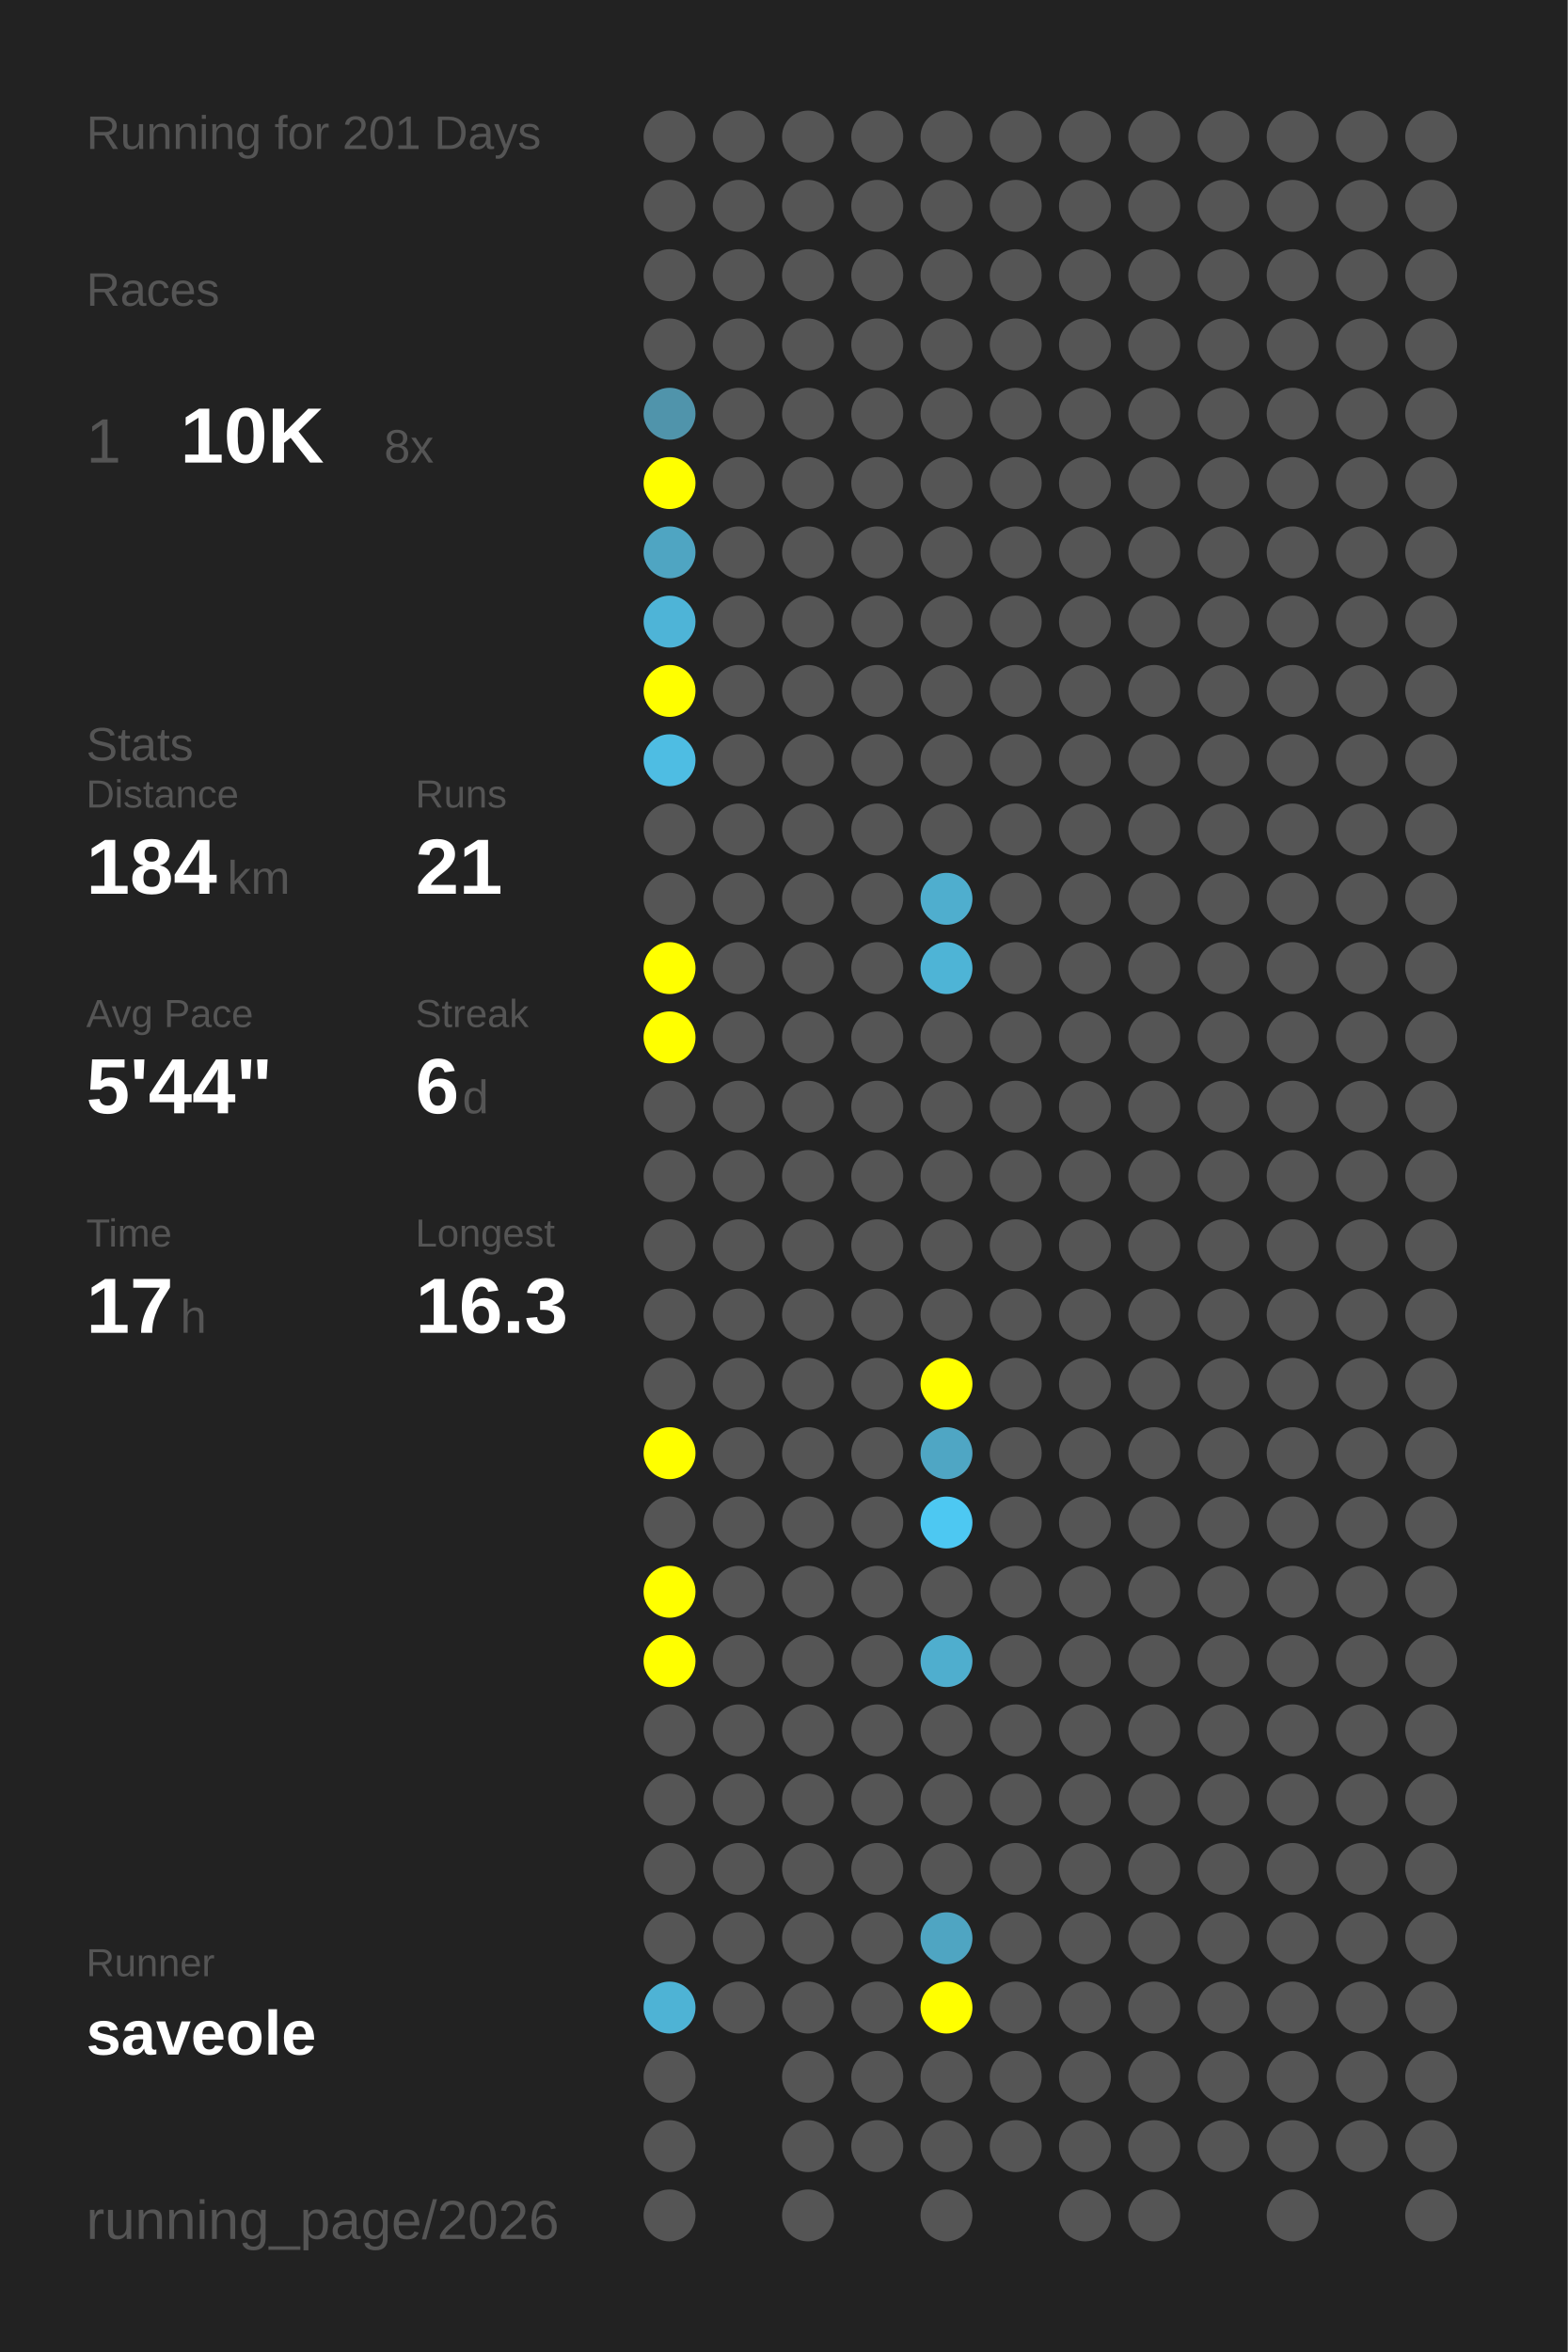
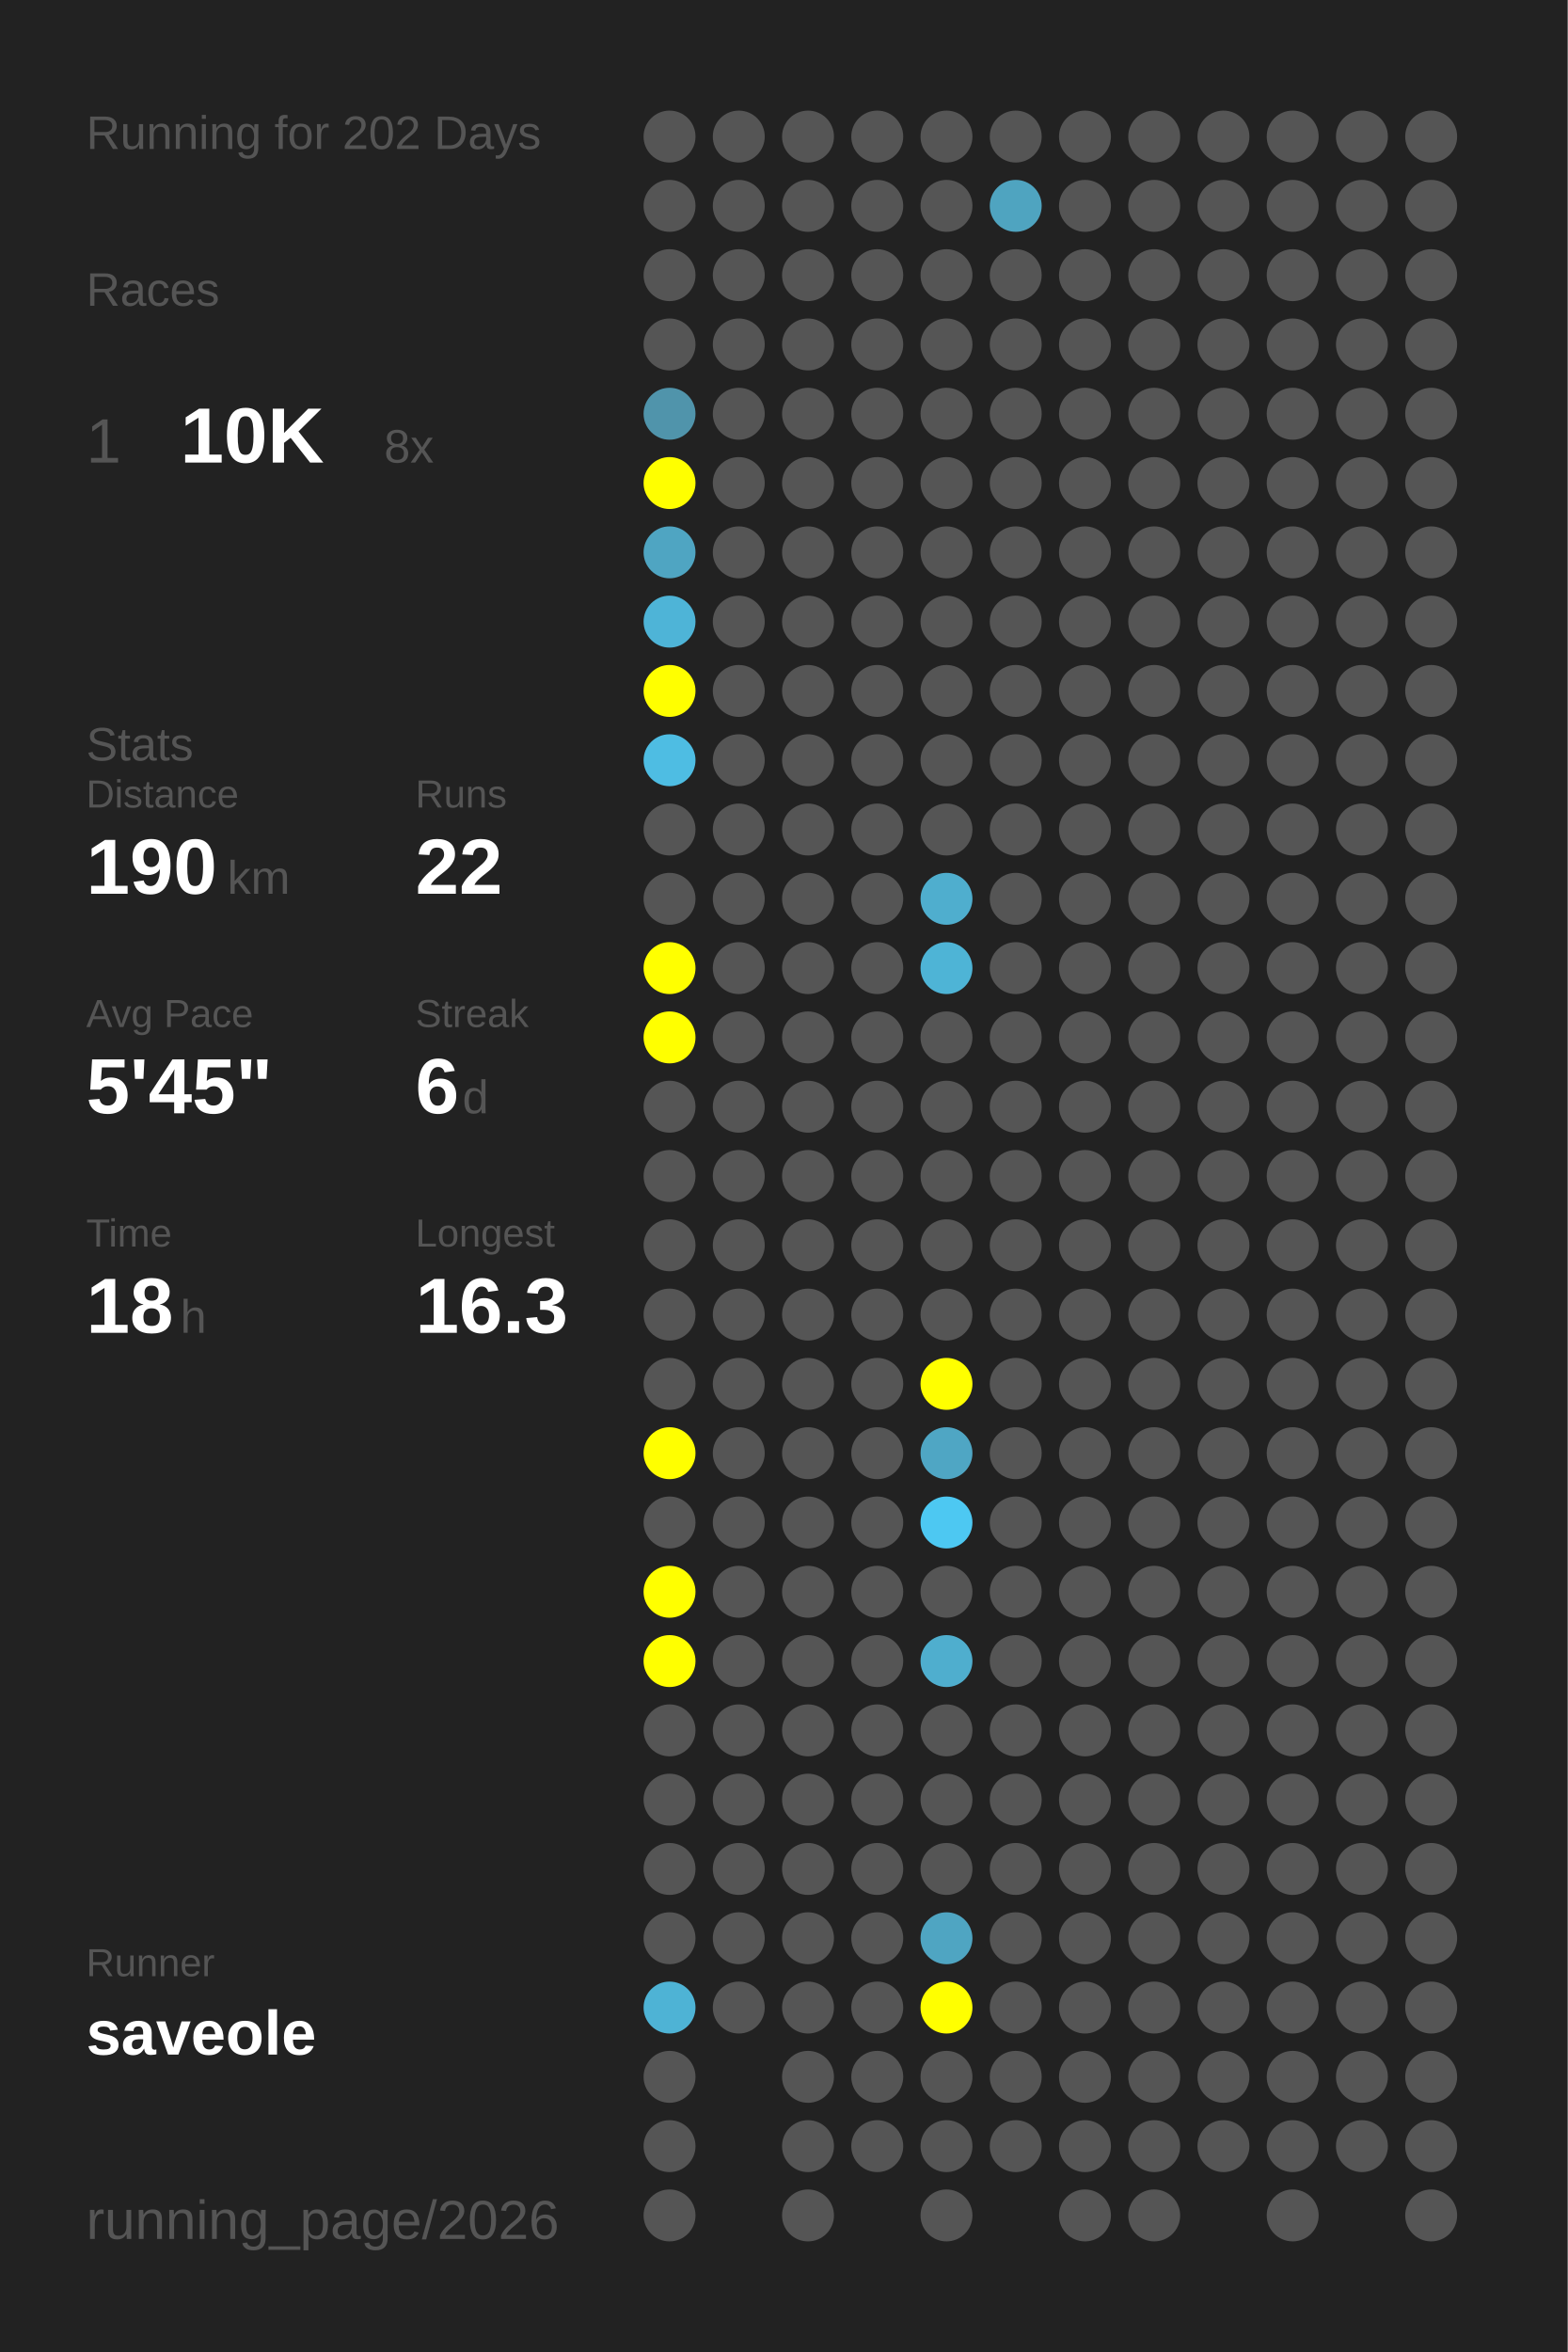
<svg xmlns="http://www.w3.org/2000/svg" baseProfile="full" height="300mm" version="1.1" viewBox="0,0,200,300" width="200mm">
  <defs />
  <rect fill="#222222" height="300" width="200" x="0" y="0" />
-   <text fill="#555555" style="font-size:6px; font-family:Arial;" x="11" y="19">Running for 201 Days</text>
+   <text fill="#555555" style="font-size:6px; font-family:Arial;" x="11" y="19">Running for 202 Days</text>
  <text fill="#555555" style="font-size:6px; font-family:Arial;" x="11" y="39">Races</text>
  <text fill="#555555" style="font-size:8px; font-family:Arial;" x="11" y="59">1</text>
  <text fill="#FFFFFF" style="font-size:10px; font-family:Arial; font-weight:bold;" x="23" y="59">10K</text>
  <text fill="#555555" style="font-size:6px; font-family:Arial;" x="49" y="59">8x</text>
  <text fill="#555555" style="font-size:6px; font-family:Arial;" x="11" y="97">Stats</text>
  <text fill="#555555" style="font-size:5px; font-family:Arial;" x="11" y="103">Distance</text>
-   <text fill="#FFFFFF" style="font-size:10px; font-family:Arial; font-weight:bold;" x="11" y="114">184</text>
+   <text fill="#FFFFFF" style="font-size:10px; font-family:Arial; font-weight:bold;" x="11" y="114">190</text>
  <text fill="#555555" style="font-size:6px; font-family:Arial;" x="29" y="114">km</text>
  <text fill="#555555" style="font-size:5px; font-family:Arial;" x="53" y="103">Runs</text>
-   <text fill="#FFFFFF" style="font-size:10px; font-family:Arial; font-weight:bold;" x="53" y="114">21</text>
+   <text fill="#FFFFFF" style="font-size:10px; font-family:Arial; font-weight:bold;" x="53" y="114">22</text>
  <text fill="#555555" style="font-size:5px; font-family:Arial;" x="11" y="131">Avg Pace</text>
-   <text fill="#FFFFFF" style="font-size:10px; font-family:Arial; font-weight:bold;" x="11" y="142">5'44"</text>
+   <text fill="#FFFFFF" style="font-size:10px; font-family:Arial; font-weight:bold;" x="11" y="142">5'45"</text>
  <text fill="#555555" style="font-size:5px; font-family:Arial;" x="53" y="131">Streak</text>
  <text fill="#FFFFFF" style="font-size:10px; font-family:Arial; font-weight:bold;" x="53" y="142">6</text>
  <text fill="#555555" style="font-size:6px; font-family:Arial;" x="59" y="142">d</text>
  <text fill="#555555" style="font-size:5px; font-family:Arial;" x="11" y="159">Time</text>
-   <text fill="#FFFFFF" style="font-size:10px; font-family:Arial; font-weight:bold;" x="11" y="170">17</text>
+   <text fill="#FFFFFF" style="font-size:10px; font-family:Arial; font-weight:bold;" x="11" y="170">18</text>
  <text fill="#555555" style="font-size:6px; font-family:Arial;" x="23" y="170">h</text>
  <text fill="#555555" style="font-size:5px; font-family:Arial;" x="53" y="159">Longest</text>
  <text fill="#FFFFFF" style="font-size:10px; font-family:Arial; font-weight:bold;" x="53" y="170">16.3</text>
  <text fill="#555555" style="font-size:5px; font-family:Arial;" x="11" y="252.065">Runner</text>
  <text fill="#FFFFFF" style="font-size:8px; font-family:Arial; font-weight:bold;" x="11" y="262.065">saveole</text>
  <text fill="#555555" style="font-size:7px; font-family:Arial;" x="11" y="285.581">running_page/2026</text>
  <circle cx="85.417" cy="17.419" fill="#555555" r="3.312" />
  <circle cx="85.417" cy="26.258" fill="#555555" r="3.312" />
  <circle cx="85.417" cy="35.097" fill="#555555" r="3.312" />
  <circle cx="85.417" cy="43.935" fill="#555555" r="3.312" />
  <circle cx="85.417" cy="52.774" fill="#5094ab" r="3.312" />
  <circle cx="85.417" cy="61.613" fill="#FFFF00" r="3.312" />
  <circle cx="85.417" cy="70.452" fill="#4fa5c2" r="3.312" />
  <circle cx="85.417" cy="79.29" fill="#4eb4d7" r="3.312" />
  <circle cx="85.417" cy="88.129" fill="#FFFF00" r="3.312" />
  <circle cx="85.417" cy="96.968" fill="#4ebde3" r="3.312" />
  <circle cx="85.417" cy="105.806" fill="#555555" r="3.312" />
  <circle cx="85.417" cy="114.645" fill="#555555" r="3.312" />
  <circle cx="85.417" cy="123.484" fill="#FFFF00" r="3.312" />
  <circle cx="85.417" cy="132.323" fill="#FFFF00" r="3.312" />
  <circle cx="85.417" cy="141.161" fill="#555555" r="3.312" />
  <circle cx="85.417" cy="150" fill="#555555" r="3.312" />
  <circle cx="85.417" cy="158.839" fill="#555555" r="3.312" />
  <circle cx="85.417" cy="167.677" fill="#555555" r="3.312" />
  <circle cx="85.417" cy="176.516" fill="#555555" r="3.312" />
  <circle cx="85.417" cy="185.355" fill="#FFFF00" r="3.312" />
  <circle cx="85.417" cy="194.194" fill="#555555" r="3.312" />
  <circle cx="85.417" cy="203.032" fill="#FFFF00" r="3.312" />
  <circle cx="85.417" cy="211.871" fill="#FFFF00" r="3.312" />
  <circle cx="85.417" cy="220.71" fill="#555555" r="3.312" />
  <circle cx="85.417" cy="229.548" fill="#555555" r="3.312" />
  <circle cx="85.417" cy="238.387" fill="#555555" r="3.312" />
  <circle cx="85.417" cy="247.226" fill="#555555" r="3.312" />
  <circle cx="85.417" cy="256.065" fill="#4eb3d5" r="3.312" />
  <circle cx="85.417" cy="264.903" fill="#555555" r="3.312" />
  <circle cx="85.417" cy="273.742" fill="#555555" r="3.312" />
  <circle cx="85.417" cy="282.581" fill="#555555" r="3.312" />
  <circle cx="94.25" cy="17.419" fill="#555555" r="3.312" />
  <circle cx="94.25" cy="26.258" fill="#555555" r="3.312" />
  <circle cx="94.25" cy="35.097" fill="#555555" r="3.312" />
  <circle cx="94.25" cy="43.935" fill="#555555" r="3.312" />
  <circle cx="94.25" cy="52.774" fill="#555555" r="3.312" />
  <circle cx="94.25" cy="61.613" fill="#555555" r="3.312" />
  <circle cx="94.25" cy="70.452" fill="#555555" r="3.312" />
  <circle cx="94.25" cy="79.29" fill="#555555" r="3.312" />
  <circle cx="94.25" cy="88.129" fill="#555555" r="3.312" />
  <circle cx="94.25" cy="96.968" fill="#555555" r="3.312" />
  <circle cx="94.25" cy="105.806" fill="#555555" r="3.312" />
  <circle cx="94.25" cy="114.645" fill="#555555" r="3.312" />
  <circle cx="94.25" cy="123.484" fill="#555555" r="3.312" />
  <circle cx="94.25" cy="132.323" fill="#555555" r="3.312" />
  <circle cx="94.25" cy="141.161" fill="#555555" r="3.312" />
  <circle cx="94.25" cy="150" fill="#555555" r="3.312" />
  <circle cx="94.25" cy="158.839" fill="#555555" r="3.312" />
  <circle cx="94.25" cy="167.677" fill="#555555" r="3.312" />
  <circle cx="94.25" cy="176.516" fill="#555555" r="3.312" />
  <circle cx="94.25" cy="185.355" fill="#555555" r="3.312" />
  <circle cx="94.25" cy="194.194" fill="#555555" r="3.312" />
  <circle cx="94.25" cy="203.032" fill="#555555" r="3.312" />
  <circle cx="94.25" cy="211.871" fill="#555555" r="3.312" />
  <circle cx="94.25" cy="220.71" fill="#555555" r="3.312" />
  <circle cx="94.25" cy="229.548" fill="#555555" r="3.312" />
  <circle cx="94.25" cy="238.387" fill="#555555" r="3.312" />
  <circle cx="94.25" cy="247.226" fill="#555555" r="3.312" />
  <circle cx="94.25" cy="256.065" fill="#555555" r="3.312" />
  <circle cx="103.083" cy="17.419" fill="#555555" r="3.312" />
  <circle cx="103.083" cy="26.258" fill="#555555" r="3.312" />
  <circle cx="103.083" cy="35.097" fill="#555555" r="3.312" />
  <circle cx="103.083" cy="43.935" fill="#555555" r="3.312" />
  <circle cx="103.083" cy="52.774" fill="#555555" r="3.312" />
  <circle cx="103.083" cy="61.613" fill="#555555" r="3.312" />
  <circle cx="103.083" cy="70.452" fill="#555555" r="3.312" />
  <circle cx="103.083" cy="79.29" fill="#555555" r="3.312" />
  <circle cx="103.083" cy="88.129" fill="#555555" r="3.312" />
  <circle cx="103.083" cy="96.968" fill="#555555" r="3.312" />
  <circle cx="103.083" cy="105.806" fill="#555555" r="3.312" />
  <circle cx="103.083" cy="114.645" fill="#555555" r="3.312" />
  <circle cx="103.083" cy="123.484" fill="#555555" r="3.312" />
  <circle cx="103.083" cy="132.323" fill="#555555" r="3.312" />
  <circle cx="103.083" cy="141.161" fill="#555555" r="3.312" />
  <circle cx="103.083" cy="150" fill="#555555" r="3.312" />
  <circle cx="103.083" cy="158.839" fill="#555555" r="3.312" />
  <circle cx="103.083" cy="167.677" fill="#555555" r="3.312" />
  <circle cx="103.083" cy="176.516" fill="#555555" r="3.312" />
  <circle cx="103.083" cy="185.355" fill="#555555" r="3.312" />
  <circle cx="103.083" cy="194.194" fill="#555555" r="3.312" />
  <circle cx="103.083" cy="203.032" fill="#555555" r="3.312" />
  <circle cx="103.083" cy="211.871" fill="#555555" r="3.312" />
  <circle cx="103.083" cy="220.71" fill="#555555" r="3.312" />
  <circle cx="103.083" cy="229.548" fill="#555555" r="3.312" />
  <circle cx="103.083" cy="238.387" fill="#555555" r="3.312" />
  <circle cx="103.083" cy="247.226" fill="#555555" r="3.312" />
  <circle cx="103.083" cy="256.065" fill="#555555" r="3.312" />
  <circle cx="103.083" cy="264.903" fill="#555555" r="3.312" />
  <circle cx="103.083" cy="273.742" fill="#555555" r="3.312" />
  <circle cx="103.083" cy="282.581" fill="#555555" r="3.312" />
  <circle cx="111.917" cy="17.419" fill="#555555" r="3.312" />
  <circle cx="111.917" cy="26.258" fill="#555555" r="3.312" />
  <circle cx="111.917" cy="35.097" fill="#555555" r="3.312" />
  <circle cx="111.917" cy="43.935" fill="#555555" r="3.312" />
  <circle cx="111.917" cy="52.774" fill="#555555" r="3.312" />
  <circle cx="111.917" cy="61.613" fill="#555555" r="3.312" />
  <circle cx="111.917" cy="70.452" fill="#555555" r="3.312" />
  <circle cx="111.917" cy="79.29" fill="#555555" r="3.312" />
  <circle cx="111.917" cy="88.129" fill="#555555" r="3.312" />
  <circle cx="111.917" cy="96.968" fill="#555555" r="3.312" />
  <circle cx="111.917" cy="105.806" fill="#555555" r="3.312" />
  <circle cx="111.917" cy="114.645" fill="#555555" r="3.312" />
  <circle cx="111.917" cy="123.484" fill="#555555" r="3.312" />
  <circle cx="111.917" cy="132.323" fill="#555555" r="3.312" />
  <circle cx="111.917" cy="141.161" fill="#555555" r="3.312" />
  <circle cx="111.917" cy="150" fill="#555555" r="3.312" />
  <circle cx="111.917" cy="158.839" fill="#555555" r="3.312" />
  <circle cx="111.917" cy="167.677" fill="#555555" r="3.312" />
  <circle cx="111.917" cy="176.516" fill="#555555" r="3.312" />
  <circle cx="111.917" cy="185.355" fill="#555555" r="3.312" />
  <circle cx="111.917" cy="194.194" fill="#555555" r="3.312" />
  <circle cx="111.917" cy="203.032" fill="#555555" r="3.312" />
  <circle cx="111.917" cy="211.871" fill="#555555" r="3.312" />
  <circle cx="111.917" cy="220.71" fill="#555555" r="3.312" />
  <circle cx="111.917" cy="229.548" fill="#555555" r="3.312" />
  <circle cx="111.917" cy="238.387" fill="#555555" r="3.312" />
  <circle cx="111.917" cy="247.226" fill="#555555" r="3.312" />
  <circle cx="111.917" cy="256.065" fill="#555555" r="3.312" />
  <circle cx="111.917" cy="264.903" fill="#555555" r="3.312" />
  <circle cx="111.917" cy="273.742" fill="#555555" r="3.312" />
  <circle cx="120.75" cy="17.419" fill="#555555" r="3.312" />
  <circle cx="120.75" cy="26.258" fill="#555555" r="3.312" />
  <circle cx="120.75" cy="35.097" fill="#555555" r="3.312" />
  <circle cx="120.75" cy="43.935" fill="#555555" r="3.312" />
  <circle cx="120.75" cy="52.774" fill="#555555" r="3.312" />
  <circle cx="120.75" cy="61.613" fill="#555555" r="3.312" />
  <circle cx="120.75" cy="70.452" fill="#555555" r="3.312" />
  <circle cx="120.75" cy="79.29" fill="#555555" r="3.312" />
  <circle cx="120.75" cy="88.129" fill="#555555" r="3.312" />
  <circle cx="120.75" cy="96.968" fill="#555555" r="3.312" />
  <circle cx="120.75" cy="105.806" fill="#555555" r="3.312" />
  <circle cx="120.75" cy="114.645" fill="#4faece" r="3.312" />
  <circle cx="120.75" cy="123.484" fill="#4eb4d6" r="3.312" />
  <circle cx="120.75" cy="132.323" fill="#555555" r="3.312" />
  <circle cx="120.75" cy="141.161" fill="#555555" r="3.312" />
  <circle cx="120.75" cy="150" fill="#555555" r="3.312" />
  <circle cx="120.75" cy="158.839" fill="#555555" r="3.312" />
  <circle cx="120.75" cy="167.677" fill="#555555" r="3.312" />
  <circle cx="120.75" cy="176.516" fill="#FFFF00" r="3.312" />
  <circle cx="120.75" cy="185.355" fill="#4fa6c4" r="3.312" />
  <circle cx="120.75" cy="194.194" fill="#4dc8f2" r="3.312" />
  <circle cx="120.75" cy="203.032" fill="#555555" r="3.312" />
  <circle cx="120.75" cy="211.871" fill="#4faece" r="3.312" />
  <circle cx="120.75" cy="220.71" fill="#555555" r="3.312" />
  <circle cx="120.75" cy="229.548" fill="#555555" r="3.312" />
  <circle cx="120.75" cy="238.387" fill="#555555" r="3.312" />
  <circle cx="120.75" cy="247.226" fill="#4fa5c2" r="3.312" />
  <circle cx="120.75" cy="256.065" fill="#FFFF00" r="3.312" />
  <circle cx="120.75" cy="264.903" fill="#555555" r="3.312" />
  <circle cx="120.75" cy="273.742" fill="#555555" r="3.312" />
  <circle cx="120.75" cy="282.581" fill="#555555" r="3.312" />
  <circle cx="129.583" cy="17.419" fill="#555555" r="3.312" />
-   <circle cx="129.583" cy="26.258" fill="#555555" r="3.312" />
+   <circle cx="129.583" cy="26.258" fill="#4fa4c0" r="3.312" />
  <circle cx="129.583" cy="35.097" fill="#555555" r="3.312" />
  <circle cx="129.583" cy="43.935" fill="#555555" r="3.312" />
  <circle cx="129.583" cy="52.774" fill="#555555" r="3.312" />
  <circle cx="129.583" cy="61.613" fill="#555555" r="3.312" />
  <circle cx="129.583" cy="70.452" fill="#555555" r="3.312" />
  <circle cx="129.583" cy="79.29" fill="#555555" r="3.312" />
  <circle cx="129.583" cy="88.129" fill="#555555" r="3.312" />
  <circle cx="129.583" cy="96.968" fill="#555555" r="3.312" />
  <circle cx="129.583" cy="105.806" fill="#555555" r="3.312" />
  <circle cx="129.583" cy="114.645" fill="#555555" r="3.312" />
  <circle cx="129.583" cy="123.484" fill="#555555" r="3.312" />
  <circle cx="129.583" cy="132.323" fill="#555555" r="3.312" />
  <circle cx="129.583" cy="141.161" fill="#555555" r="3.312" />
  <circle cx="129.583" cy="150" fill="#555555" r="3.312" />
  <circle cx="129.583" cy="158.839" fill="#555555" r="3.312" />
  <circle cx="129.583" cy="167.677" fill="#555555" r="3.312" />
  <circle cx="129.583" cy="176.516" fill="#555555" r="3.312" />
  <circle cx="129.583" cy="185.355" fill="#555555" r="3.312" />
  <circle cx="129.583" cy="194.194" fill="#555555" r="3.312" />
  <circle cx="129.583" cy="203.032" fill="#555555" r="3.312" />
  <circle cx="129.583" cy="211.871" fill="#555555" r="3.312" />
  <circle cx="129.583" cy="220.71" fill="#555555" r="3.312" />
  <circle cx="129.583" cy="229.548" fill="#555555" r="3.312" />
  <circle cx="129.583" cy="238.387" fill="#555555" r="3.312" />
  <circle cx="129.583" cy="247.226" fill="#555555" r="3.312" />
  <circle cx="129.583" cy="256.065" fill="#555555" r="3.312" />
  <circle cx="129.583" cy="264.903" fill="#555555" r="3.312" />
  <circle cx="129.583" cy="273.742" fill="#555555" r="3.312" />
  <circle cx="138.417" cy="17.419" fill="#555555" r="3.312" />
  <circle cx="138.417" cy="26.258" fill="#555555" r="3.312" />
  <circle cx="138.417" cy="35.097" fill="#555555" r="3.312" />
  <circle cx="138.417" cy="43.935" fill="#555555" r="3.312" />
  <circle cx="138.417" cy="52.774" fill="#555555" r="3.312" />
  <circle cx="138.417" cy="61.613" fill="#555555" r="3.312" />
  <circle cx="138.417" cy="70.452" fill="#555555" r="3.312" />
  <circle cx="138.417" cy="79.29" fill="#555555" r="3.312" />
  <circle cx="138.417" cy="88.129" fill="#555555" r="3.312" />
  <circle cx="138.417" cy="96.968" fill="#555555" r="3.312" />
  <circle cx="138.417" cy="105.806" fill="#555555" r="3.312" />
  <circle cx="138.417" cy="114.645" fill="#555555" r="3.312" />
  <circle cx="138.417" cy="123.484" fill="#555555" r="3.312" />
  <circle cx="138.417" cy="132.323" fill="#555555" r="3.312" />
  <circle cx="138.417" cy="141.161" fill="#555555" r="3.312" />
  <circle cx="138.417" cy="150" fill="#555555" r="3.312" />
  <circle cx="138.417" cy="158.839" fill="#555555" r="3.312" />
  <circle cx="138.417" cy="167.677" fill="#555555" r="3.312" />
  <circle cx="138.417" cy="176.516" fill="#555555" r="3.312" />
  <circle cx="138.417" cy="185.355" fill="#555555" r="3.312" />
  <circle cx="138.417" cy="194.194" fill="#555555" r="3.312" />
  <circle cx="138.417" cy="203.032" fill="#555555" r="3.312" />
  <circle cx="138.417" cy="211.871" fill="#555555" r="3.312" />
  <circle cx="138.417" cy="220.71" fill="#555555" r="3.312" />
  <circle cx="138.417" cy="229.548" fill="#555555" r="3.312" />
  <circle cx="138.417" cy="238.387" fill="#555555" r="3.312" />
  <circle cx="138.417" cy="247.226" fill="#555555" r="3.312" />
  <circle cx="138.417" cy="256.065" fill="#555555" r="3.312" />
  <circle cx="138.417" cy="264.903" fill="#555555" r="3.312" />
  <circle cx="138.417" cy="273.742" fill="#555555" r="3.312" />
  <circle cx="138.417" cy="282.581" fill="#555555" r="3.312" />
  <circle cx="147.25" cy="17.419" fill="#555555" r="3.312" />
  <circle cx="147.25" cy="26.258" fill="#555555" r="3.312" />
  <circle cx="147.25" cy="35.097" fill="#555555" r="3.312" />
  <circle cx="147.25" cy="43.935" fill="#555555" r="3.312" />
  <circle cx="147.25" cy="52.774" fill="#555555" r="3.312" />
  <circle cx="147.25" cy="61.613" fill="#555555" r="3.312" />
  <circle cx="147.25" cy="70.452" fill="#555555" r="3.312" />
  <circle cx="147.25" cy="79.29" fill="#555555" r="3.312" />
  <circle cx="147.25" cy="88.129" fill="#555555" r="3.312" />
  <circle cx="147.25" cy="96.968" fill="#555555" r="3.312" />
  <circle cx="147.25" cy="105.806" fill="#555555" r="3.312" />
  <circle cx="147.25" cy="114.645" fill="#555555" r="3.312" />
  <circle cx="147.25" cy="123.484" fill="#555555" r="3.312" />
  <circle cx="147.25" cy="132.323" fill="#555555" r="3.312" />
  <circle cx="147.25" cy="141.161" fill="#555555" r="3.312" />
  <circle cx="147.25" cy="150" fill="#555555" r="3.312" />
  <circle cx="147.25" cy="158.839" fill="#555555" r="3.312" />
  <circle cx="147.25" cy="167.677" fill="#555555" r="3.312" />
  <circle cx="147.25" cy="176.516" fill="#555555" r="3.312" />
  <circle cx="147.25" cy="185.355" fill="#555555" r="3.312" />
  <circle cx="147.25" cy="194.194" fill="#555555" r="3.312" />
  <circle cx="147.25" cy="203.032" fill="#555555" r="3.312" />
  <circle cx="147.25" cy="211.871" fill="#555555" r="3.312" />
  <circle cx="147.25" cy="220.71" fill="#555555" r="3.312" />
  <circle cx="147.25" cy="229.548" fill="#555555" r="3.312" />
  <circle cx="147.25" cy="238.387" fill="#555555" r="3.312" />
  <circle cx="147.25" cy="247.226" fill="#555555" r="3.312" />
  <circle cx="147.25" cy="256.065" fill="#555555" r="3.312" />
  <circle cx="147.25" cy="264.903" fill="#555555" r="3.312" />
  <circle cx="147.25" cy="273.742" fill="#555555" r="3.312" />
  <circle cx="147.25" cy="282.581" fill="#555555" r="3.312" />
  <circle cx="156.083" cy="17.419" fill="#555555" r="3.312" />
  <circle cx="156.083" cy="26.258" fill="#555555" r="3.312" />
  <circle cx="156.083" cy="35.097" fill="#555555" r="3.312" />
  <circle cx="156.083" cy="43.935" fill="#555555" r="3.312" />
  <circle cx="156.083" cy="52.774" fill="#555555" r="3.312" />
  <circle cx="156.083" cy="61.613" fill="#555555" r="3.312" />
  <circle cx="156.083" cy="70.452" fill="#555555" r="3.312" />
  <circle cx="156.083" cy="79.29" fill="#555555" r="3.312" />
  <circle cx="156.083" cy="88.129" fill="#555555" r="3.312" />
  <circle cx="156.083" cy="96.968" fill="#555555" r="3.312" />
  <circle cx="156.083" cy="105.806" fill="#555555" r="3.312" />
  <circle cx="156.083" cy="114.645" fill="#555555" r="3.312" />
  <circle cx="156.083" cy="123.484" fill="#555555" r="3.312" />
  <circle cx="156.083" cy="132.323" fill="#555555" r="3.312" />
  <circle cx="156.083" cy="141.161" fill="#555555" r="3.312" />
  <circle cx="156.083" cy="150" fill="#555555" r="3.312" />
  <circle cx="156.083" cy="158.839" fill="#555555" r="3.312" />
  <circle cx="156.083" cy="167.677" fill="#555555" r="3.312" />
  <circle cx="156.083" cy="176.516" fill="#555555" r="3.312" />
  <circle cx="156.083" cy="185.355" fill="#555555" r="3.312" />
  <circle cx="156.083" cy="194.194" fill="#555555" r="3.312" />
  <circle cx="156.083" cy="203.032" fill="#555555" r="3.312" />
  <circle cx="156.083" cy="211.871" fill="#555555" r="3.312" />
  <circle cx="156.083" cy="220.71" fill="#555555" r="3.312" />
  <circle cx="156.083" cy="229.548" fill="#555555" r="3.312" />
  <circle cx="156.083" cy="238.387" fill="#555555" r="3.312" />
  <circle cx="156.083" cy="247.226" fill="#555555" r="3.312" />
  <circle cx="156.083" cy="256.065" fill="#555555" r="3.312" />
  <circle cx="156.083" cy="264.903" fill="#555555" r="3.312" />
  <circle cx="156.083" cy="273.742" fill="#555555" r="3.312" />
  <circle cx="164.917" cy="17.419" fill="#555555" r="3.312" />
  <circle cx="164.917" cy="26.258" fill="#555555" r="3.312" />
  <circle cx="164.917" cy="35.097" fill="#555555" r="3.312" />
  <circle cx="164.917" cy="43.935" fill="#555555" r="3.312" />
  <circle cx="164.917" cy="52.774" fill="#555555" r="3.312" />
  <circle cx="164.917" cy="61.613" fill="#555555" r="3.312" />
  <circle cx="164.917" cy="70.452" fill="#555555" r="3.312" />
  <circle cx="164.917" cy="79.29" fill="#555555" r="3.312" />
  <circle cx="164.917" cy="88.129" fill="#555555" r="3.312" />
  <circle cx="164.917" cy="96.968" fill="#555555" r="3.312" />
  <circle cx="164.917" cy="105.806" fill="#555555" r="3.312" />
  <circle cx="164.917" cy="114.645" fill="#555555" r="3.312" />
  <circle cx="164.917" cy="123.484" fill="#555555" r="3.312" />
  <circle cx="164.917" cy="132.323" fill="#555555" r="3.312" />
  <circle cx="164.917" cy="141.161" fill="#555555" r="3.312" />
  <circle cx="164.917" cy="150" fill="#555555" r="3.312" />
  <circle cx="164.917" cy="158.839" fill="#555555" r="3.312" />
  <circle cx="164.917" cy="167.677" fill="#555555" r="3.312" />
  <circle cx="164.917" cy="176.516" fill="#555555" r="3.312" />
  <circle cx="164.917" cy="185.355" fill="#555555" r="3.312" />
  <circle cx="164.917" cy="194.194" fill="#555555" r="3.312" />
  <circle cx="164.917" cy="203.032" fill="#555555" r="3.312" />
  <circle cx="164.917" cy="211.871" fill="#555555" r="3.312" />
  <circle cx="164.917" cy="220.71" fill="#555555" r="3.312" />
  <circle cx="164.917" cy="229.548" fill="#555555" r="3.312" />
  <circle cx="164.917" cy="238.387" fill="#555555" r="3.312" />
  <circle cx="164.917" cy="247.226" fill="#555555" r="3.312" />
  <circle cx="164.917" cy="256.065" fill="#555555" r="3.312" />
  <circle cx="164.917" cy="264.903" fill="#555555" r="3.312" />
  <circle cx="164.917" cy="273.742" fill="#555555" r="3.312" />
  <circle cx="164.917" cy="282.581" fill="#555555" r="3.312" />
  <circle cx="173.75" cy="17.419" fill="#555555" r="3.312" />
  <circle cx="173.75" cy="26.258" fill="#555555" r="3.312" />
  <circle cx="173.75" cy="35.097" fill="#555555" r="3.312" />
  <circle cx="173.75" cy="43.935" fill="#555555" r="3.312" />
  <circle cx="173.75" cy="52.774" fill="#555555" r="3.312" />
  <circle cx="173.75" cy="61.613" fill="#555555" r="3.312" />
  <circle cx="173.75" cy="70.452" fill="#555555" r="3.312" />
  <circle cx="173.75" cy="79.29" fill="#555555" r="3.312" />
  <circle cx="173.75" cy="88.129" fill="#555555" r="3.312" />
  <circle cx="173.75" cy="96.968" fill="#555555" r="3.312" />
  <circle cx="173.75" cy="105.806" fill="#555555" r="3.312" />
  <circle cx="173.75" cy="114.645" fill="#555555" r="3.312" />
  <circle cx="173.75" cy="123.484" fill="#555555" r="3.312" />
  <circle cx="173.75" cy="132.323" fill="#555555" r="3.312" />
  <circle cx="173.75" cy="141.161" fill="#555555" r="3.312" />
  <circle cx="173.75" cy="150" fill="#555555" r="3.312" />
  <circle cx="173.75" cy="158.839" fill="#555555" r="3.312" />
  <circle cx="173.75" cy="167.677" fill="#555555" r="3.312" />
  <circle cx="173.75" cy="176.516" fill="#555555" r="3.312" />
  <circle cx="173.75" cy="185.355" fill="#555555" r="3.312" />
  <circle cx="173.75" cy="194.194" fill="#555555" r="3.312" />
  <circle cx="173.75" cy="203.032" fill="#555555" r="3.312" />
  <circle cx="173.75" cy="211.871" fill="#555555" r="3.312" />
  <circle cx="173.75" cy="220.71" fill="#555555" r="3.312" />
  <circle cx="173.75" cy="229.548" fill="#555555" r="3.312" />
  <circle cx="173.75" cy="238.387" fill="#555555" r="3.312" />
  <circle cx="173.75" cy="247.226" fill="#555555" r="3.312" />
  <circle cx="173.75" cy="256.065" fill="#555555" r="3.312" />
  <circle cx="173.75" cy="264.903" fill="#555555" r="3.312" />
  <circle cx="173.75" cy="273.742" fill="#555555" r="3.312" />
  <circle cx="182.583" cy="17.419" fill="#555555" r="3.312" />
  <circle cx="182.583" cy="26.258" fill="#555555" r="3.312" />
  <circle cx="182.583" cy="35.097" fill="#555555" r="3.312" />
  <circle cx="182.583" cy="43.935" fill="#555555" r="3.312" />
  <circle cx="182.583" cy="52.774" fill="#555555" r="3.312" />
  <circle cx="182.583" cy="61.613" fill="#555555" r="3.312" />
  <circle cx="182.583" cy="70.452" fill="#555555" r="3.312" />
  <circle cx="182.583" cy="79.29" fill="#555555" r="3.312" />
  <circle cx="182.583" cy="88.129" fill="#555555" r="3.312" />
  <circle cx="182.583" cy="96.968" fill="#555555" r="3.312" />
  <circle cx="182.583" cy="105.806" fill="#555555" r="3.312" />
  <circle cx="182.583" cy="114.645" fill="#555555" r="3.312" />
  <circle cx="182.583" cy="123.484" fill="#555555" r="3.312" />
  <circle cx="182.583" cy="132.323" fill="#555555" r="3.312" />
  <circle cx="182.583" cy="141.161" fill="#555555" r="3.312" />
  <circle cx="182.583" cy="150" fill="#555555" r="3.312" />
  <circle cx="182.583" cy="158.839" fill="#555555" r="3.312" />
  <circle cx="182.583" cy="167.677" fill="#555555" r="3.312" />
  <circle cx="182.583" cy="176.516" fill="#555555" r="3.312" />
  <circle cx="182.583" cy="185.355" fill="#555555" r="3.312" />
  <circle cx="182.583" cy="194.194" fill="#555555" r="3.312" />
  <circle cx="182.583" cy="203.032" fill="#555555" r="3.312" />
  <circle cx="182.583" cy="211.871" fill="#555555" r="3.312" />
  <circle cx="182.583" cy="220.71" fill="#555555" r="3.312" />
  <circle cx="182.583" cy="229.548" fill="#555555" r="3.312" />
  <circle cx="182.583" cy="238.387" fill="#555555" r="3.312" />
  <circle cx="182.583" cy="247.226" fill="#555555" r="3.312" />
  <circle cx="182.583" cy="256.065" fill="#555555" r="3.312" />
  <circle cx="182.583" cy="264.903" fill="#555555" r="3.312" />
  <circle cx="182.583" cy="273.742" fill="#555555" r="3.312" />
  <circle cx="182.583" cy="282.581" fill="#555555" r="3.312" />
</svg>
